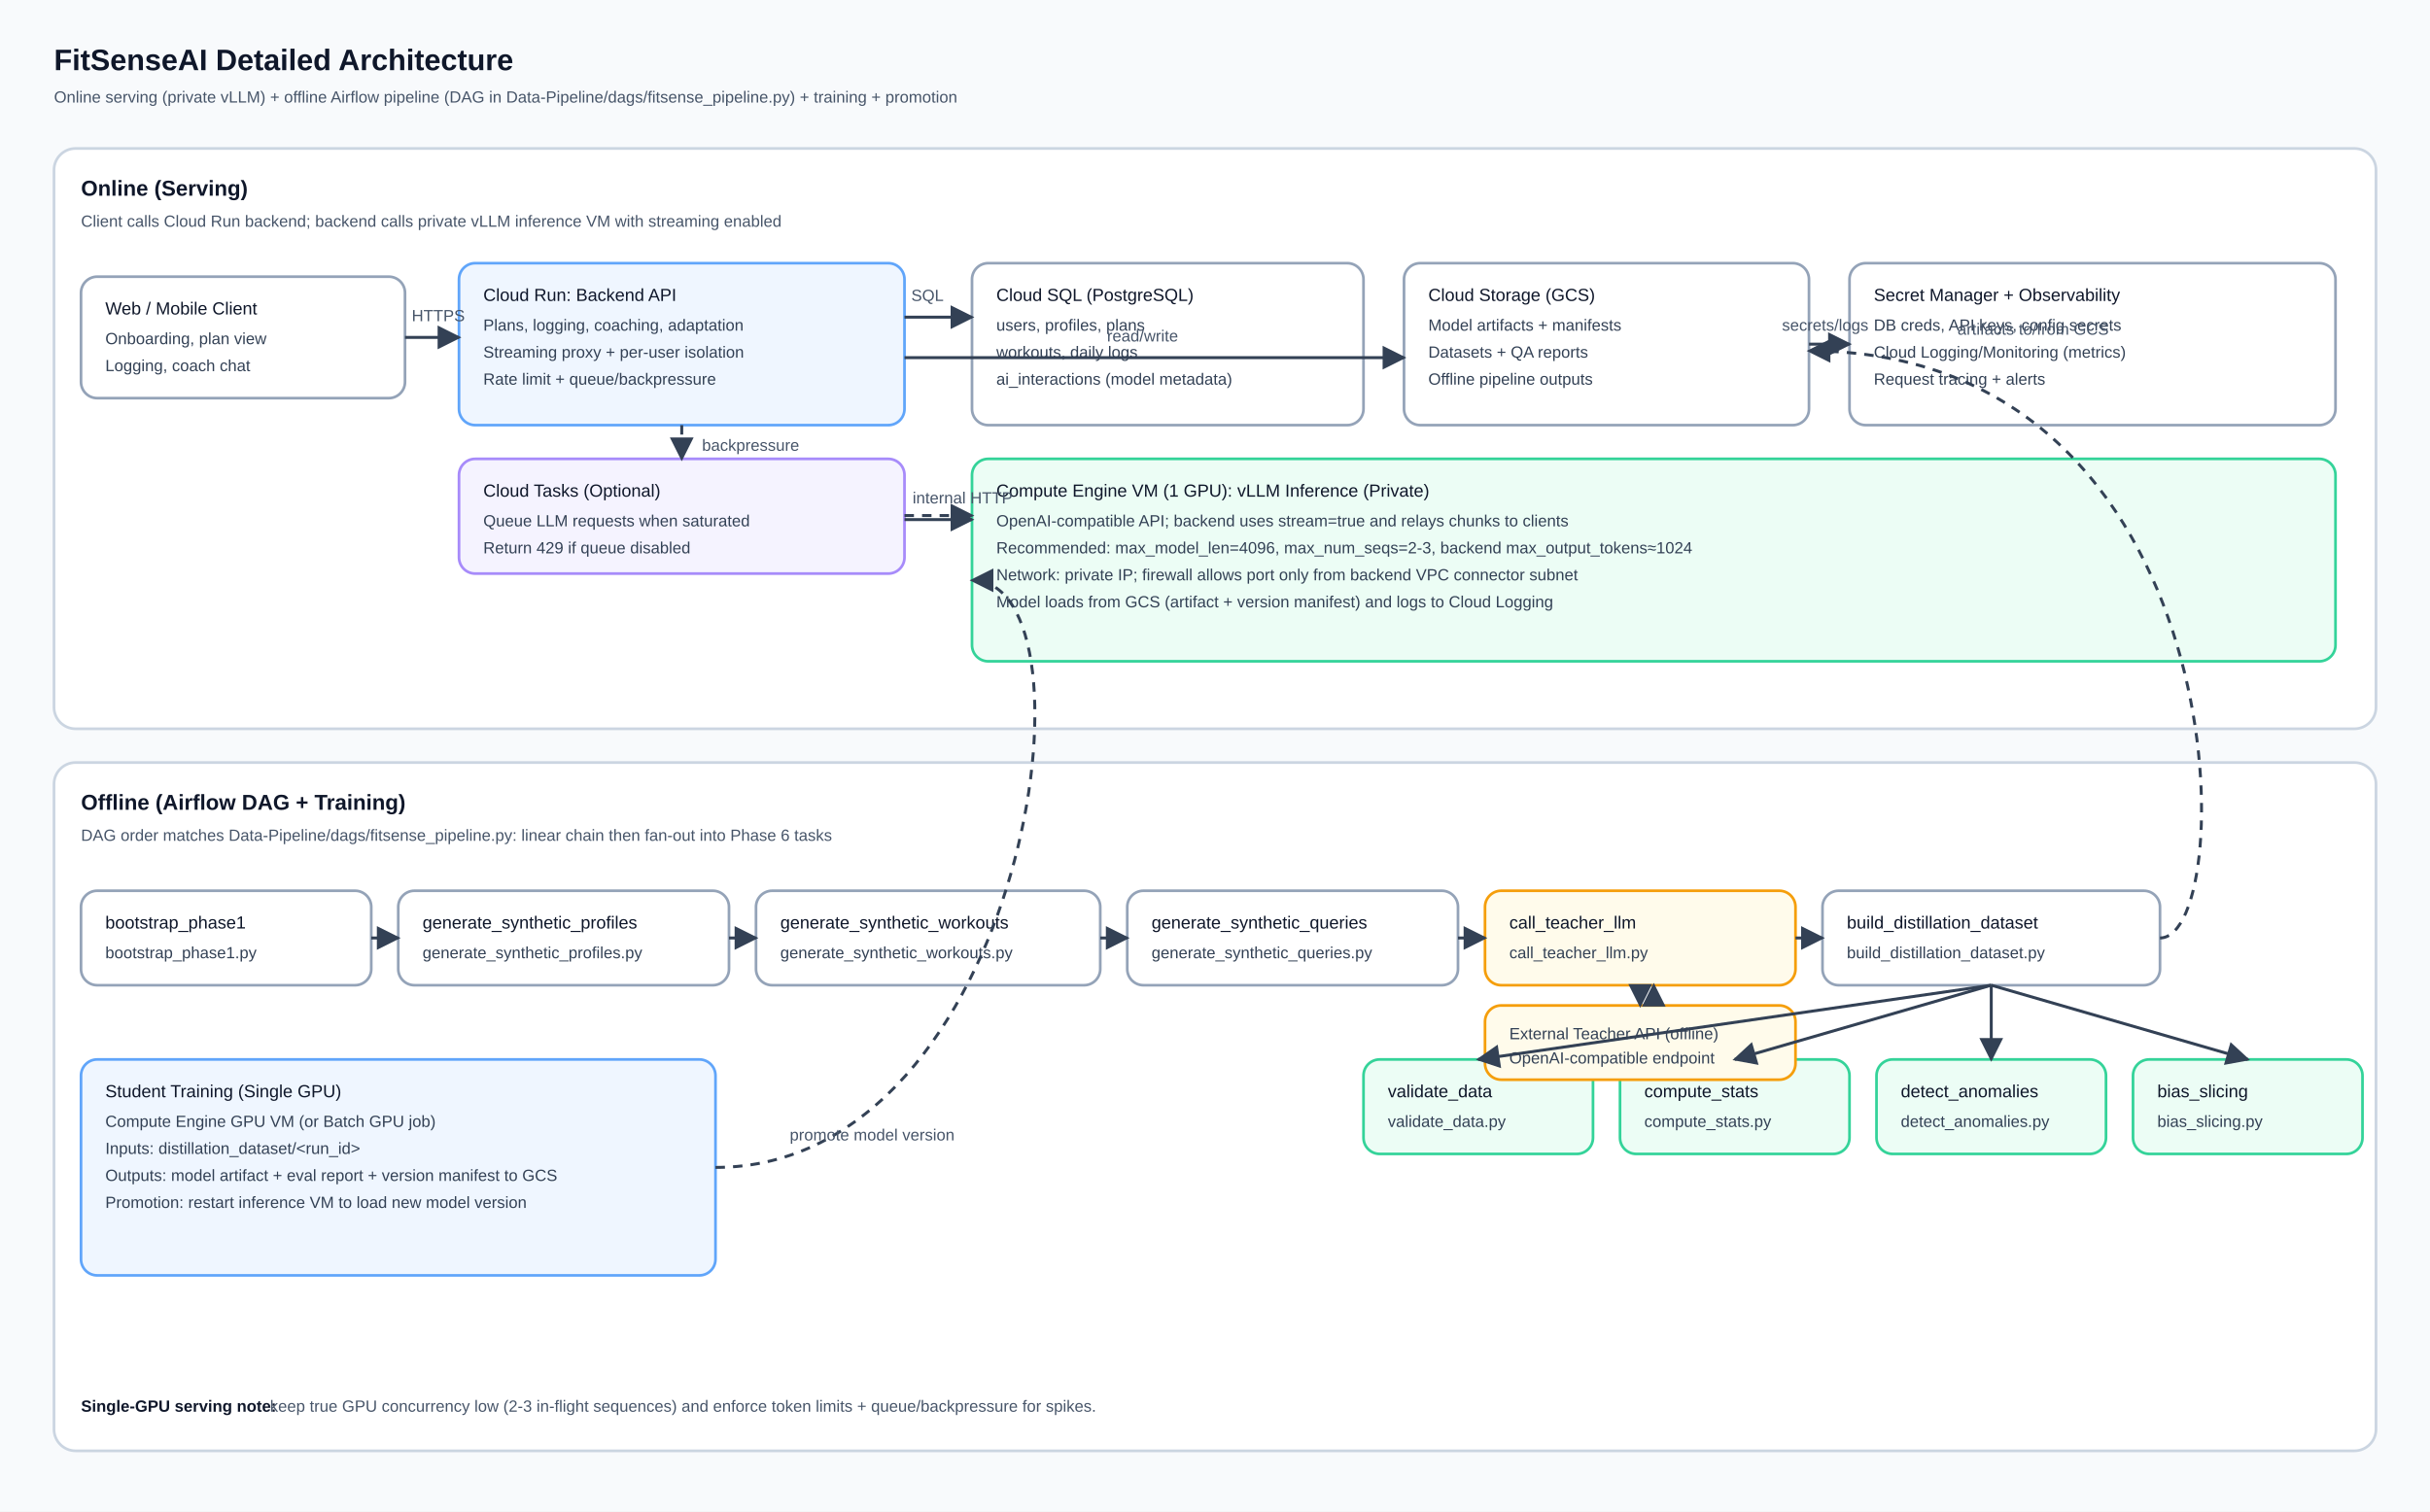
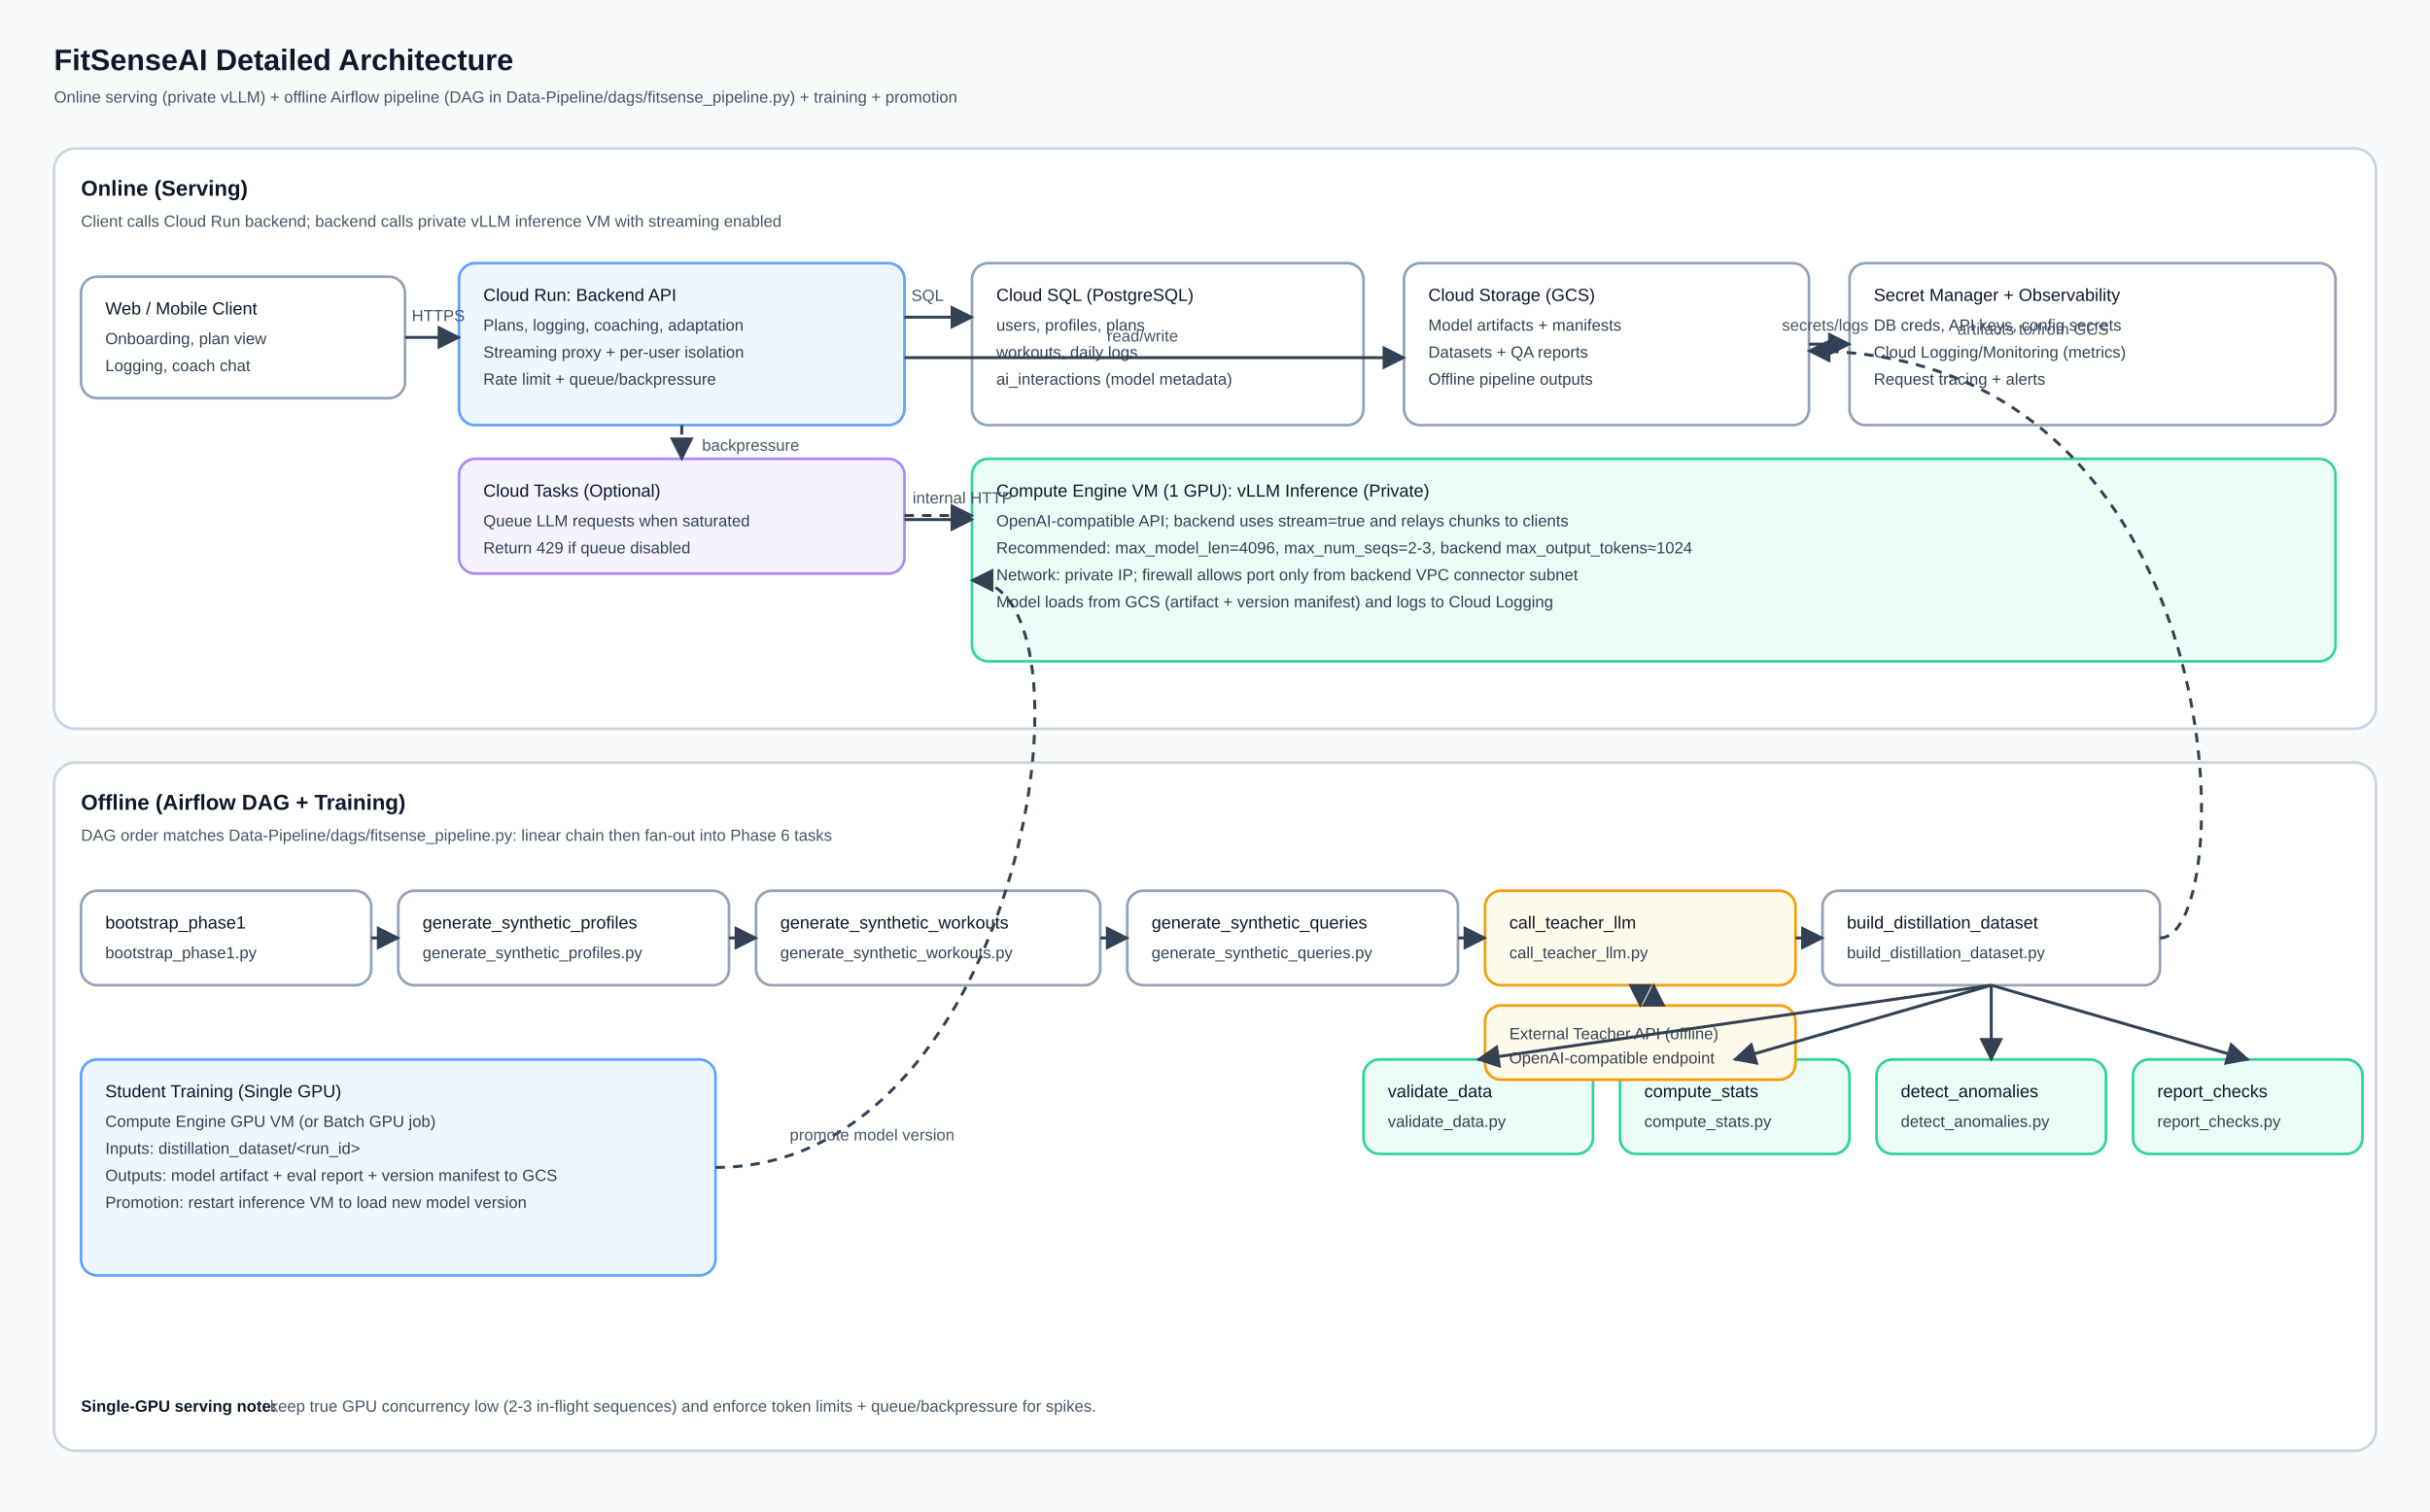
<svg xmlns="http://www.w3.org/2000/svg" width="1800" height="1120" viewBox="0 0 1800 1120">
  <defs>
    <style>
      .bg { fill: #f8fafc; }
      .panel { fill: #ffffff; stroke: #cbd5e1; stroke-width: 2; rx: 16; }
      .panel2 { fill: #ffffff; stroke: #cbd5e1; stroke-width: 2; rx: 16; }
      .box { fill: #ffffff; stroke: #94a3b8; stroke-width: 2; rx: 12; }
      .box-blue { fill: #eff6ff; stroke: #60a5fa; stroke-width: 2; rx: 12; }
      .box-green { fill: #ecfdf5; stroke: #34d399; stroke-width: 2; rx: 12; }
      .box-amber { fill: #fffbeb; stroke: #f59e0b; stroke-width: 2; rx: 12; }
      .box-purple { fill: #f5f3ff; stroke: #a78bfa; stroke-width: 2; rx: 12; }
      .title { fill: #0f172a; font-family: Arial, sans-serif; font-weight: 700; font-size: 22px; }
      .h { fill: #0f172a; font-family: Arial, sans-serif; font-weight: 700; font-size: 16px; }
      .t { fill: #0f172a; font-family: Arial, sans-serif; font-size: 13px; }
      .small { fill: #334155; font-family: Arial, sans-serif; font-size: 12px; }
      .muted { fill: #475569; font-family: Arial, sans-serif; font-size: 12px; }
      .line { stroke: #334155; stroke-width: 2.2; fill: none; }
      .line-dash { stroke: #334155; stroke-width: 2.2; fill: none; stroke-dasharray: 7 6; }
      .note { fill: #0f172a; font-family: Arial, sans-serif; font-weight: 700; font-size: 12px; }
    </style>
    <marker id="arrow" viewBox="0 0 10 10" refX="9" refY="5" markerWidth="8" markerHeight="8" orient="auto-start-reverse">
      <path d="M 0 0 L 10 5 L 0 10 z" fill="#334155" />
    </marker>
  </defs>
  <rect class="bg" x="0" y="0" width="1800" height="1120" />
  <text class="title" x="40" y="52">FitSenseAI Detailed Architecture</text>
-   <text class="muted" x="40" y="76">Online serving (private vLLM) + offline Airflow pipeline (DAG in Data-Pipeline/dags/fitsense_pipeline.py) + training + promotion</text>
+   <text class="muted" x="40" y="76">Online serving (private vLLM) + offline Airflow pipeline (DAG in
+     Data-Pipeline/dags/fitsense_pipeline.py) + training + promotion</text>
  <rect class="panel" x="40" y="110" width="1720" height="430" />
  <text class="h" x="60" y="145">Online (Serving)</text>
-   <text class="muted" x="60" y="168">Client calls Cloud Run backend; backend calls private vLLM inference VM with streaming enabled</text>
+   <text class="muted" x="60" y="168">Client calls Cloud Run backend; backend calls private vLLM
+     inference VM with streaming enabled</text>
  <rect class="box" x="60" y="205" width="240" height="90" />
  <text class="t" x="78" y="233">Web / Mobile Client</text>
  <text class="small" x="78" y="255">Onboarding, plan view</text>
  <text class="small" x="78" y="275">Logging, coach chat</text>
  <rect class="box-blue" x="340" y="195" width="330" height="120" />
  <text class="t" x="358" y="223">Cloud Run: Backend API</text>
  <text class="small" x="358" y="245">Plans, logging, coaching, adaptation</text>
  <text class="small" x="358" y="265">Streaming proxy + per-user isolation</text>
  <text class="small" x="358" y="285">Rate limit + queue/backpressure</text>
  <rect class="box" x="720" y="195" width="290" height="120" />
  <text class="t" x="738" y="223">Cloud SQL (PostgreSQL)</text>
  <text class="small" x="738" y="245">users, profiles, plans</text>
  <text class="small" x="738" y="265">workouts, daily logs</text>
  <text class="small" x="738" y="285">ai_interactions (model metadata)</text>
  <rect class="box" x="1040" y="195" width="300" height="120" />
  <text class="t" x="1058" y="223">Cloud Storage (GCS)</text>
  <text class="small" x="1058" y="245">Model artifacts + manifests</text>
  <text class="small" x="1058" y="265">Datasets + QA reports</text>
  <text class="small" x="1058" y="285">Offline pipeline outputs</text>
  <rect class="box" x="1370" y="195" width="360" height="120" />
  <text class="t" x="1388" y="223">Secret Manager + Observability</text>
  <text class="small" x="1388" y="245">DB creds, API keys, config secrets</text>
  <text class="small" x="1388" y="265">Cloud Logging/Monitoring (metrics)</text>
  <text class="small" x="1388" y="285">Request tracing + alerts</text>
  <rect class="box-purple" x="340" y="340" width="330" height="85" />
  <text class="t" x="358" y="368">Cloud Tasks (Optional)</text>
  <text class="small" x="358" y="390">Queue LLM requests when saturated</text>
  <text class="small" x="358" y="410">Return 429 if queue disabled</text>
  <rect class="box-green" x="720" y="340" width="1010" height="150" />
  <text class="t" x="738" y="368">Compute Engine VM (1 GPU): vLLM Inference (Private)</text>
-   <text class="small" x="738" y="390">OpenAI-compatible API; backend uses stream=true and relays chunks to clients</text>
-   <text class="small" x="738" y="410">Recommended: max_model_len=4096, max_num_seqs=2-3, backend max_output_tokens≈1024</text>
-   <text class="small" x="738" y="430">Network: private IP; firewall allows port only from backend VPC connector subnet</text>
-   <text class="small" x="738" y="450">Model loads from GCS (artifact + version manifest) and logs to Cloud Logging</text>
+   <text class="small" x="738" y="390">OpenAI-compatible API; backend uses stream=true and relays
+     chunks to clients</text>
+   <text class="small" x="738" y="410">Recommended: max_model_len=4096, max_num_seqs=2-3, backend
+     max_output_tokens≈1024</text>
+   <text class="small" x="738" y="430">Network: private IP; firewall allows port only from backend
+     VPC connector subnet</text>
+   <text class="small" x="738" y="450">Model loads from GCS (artifact + version manifest) and logs to
+     Cloud Logging</text>
  <path class="line" marker-end="url(#arrow)" d="M 300 250 L 340 250" />
  <text class="muted" x="305" y="238">HTTPS</text>
  <path class="line" marker-end="url(#arrow)" d="M 670 235 L 720 235" />
  <text class="muted" x="675" y="223">SQL</text>
  <path class="line" marker-end="url(#arrow)" d="M 670 265 L 1040 265" />
  <text class="muted" x="820" y="253">read/write</text>
  <path class="line" marker-end="url(#arrow)" d="M 670 385 L 720 385" />
  <text class="muted" x="676" y="373">internal HTTP</text>
  <path class="line-dash" marker-end="url(#arrow)" d="M 505 315 L 505 340" />
  <text class="muted" x="520" y="334">backpressure</text>
  <path class="line-dash" marker-end="url(#arrow)" d="M 670 382 L 720 382" />
  <path class="line" marker-end="url(#arrow)" d="M 1340 255 L 1370 255" />
  <text class="muted" x="1320" y="245">secrets/logs</text>
  <rect class="panel2" x="40" y="565" width="1720" height="510" />
  <text class="h" x="60" y="600">Offline (Airflow DAG + Training)</text>
-   <text class="muted" x="60" y="623">DAG order matches Data-Pipeline/dags/fitsense_pipeline.py: linear chain then fan-out into Phase 6 tasks</text>
+   <text class="muted" x="60" y="623">DAG order matches Data-Pipeline/dags/fitsense_pipeline.py:
+     linear chain then fan-out into Phase 6 tasks</text>
  <rect class="box" x="60" y="660" width="215" height="70" />
  <text class="t" x="78" y="688">bootstrap_phase1</text>
  <text class="small" x="78" y="710">bootstrap_phase1.py</text>
  <rect class="box" x="295" y="660" width="245" height="70" />
  <text class="t" x="313" y="688">generate_synthetic_profiles</text>
  <text class="small" x="313" y="710">generate_synthetic_profiles.py</text>
  <rect class="box" x="560" y="660" width="255" height="70" />
  <text class="t" x="578" y="688">generate_synthetic_workouts</text>
  <text class="small" x="578" y="710">generate_synthetic_workouts.py</text>
  <rect class="box" x="835" y="660" width="245" height="70" />
  <text class="t" x="853" y="688">generate_synthetic_queries</text>
  <text class="small" x="853" y="710">generate_synthetic_queries.py</text>
  <rect class="box-amber" x="1100" y="660" width="230" height="70" />
  <text class="t" x="1118" y="688">call_teacher_llm</text>
  <text class="small" x="1118" y="710">call_teacher_llm.py</text>
  <rect class="box" x="1350" y="660" width="250" height="70" />
  <text class="t" x="1368" y="688">build_distillation_dataset</text>
  <text class="small" x="1368" y="710">build_distillation_dataset.py</text>
  <rect class="box-green" x="1010" y="785" width="170" height="70" />
  <text class="t" x="1028" y="813">validate_data</text>
  <text class="small" x="1028" y="835">validate_data.py</text>
  <rect class="box-green" x="1200" y="785" width="170" height="70" />
  <text class="t" x="1218" y="813">compute_stats</text>
  <text class="small" x="1218" y="835">compute_stats.py</text>
  <rect class="box-green" x="1390" y="785" width="170" height="70" />
  <text class="t" x="1408" y="813">detect_anomalies</text>
  <text class="small" x="1408" y="835">detect_anomalies.py</text>
  <rect class="box-green" x="1580" y="785" width="170" height="70" />
-   <text class="t" x="1598" y="813">bias_slicing</text>
-   <text class="small" x="1598" y="835">bias_slicing.py</text>
+   <text class="t" x="1598" y="813">report_checks</text>
+   <text class="small" x="1598" y="835">report_checks.py</text>
  <rect class="box-amber" x="1100" y="745" width="230" height="55" />
  <text class="small" x="1118" y="770">External Teacher API (offline)</text>
  <text class="small" x="1118" y="788">OpenAI-compatible endpoint</text>
  <rect class="box-blue" x="60" y="785" width="470" height="160" />
  <text class="t" x="78" y="813">Student Training (Single GPU)</text>
  <text class="small" x="78" y="835">Compute Engine GPU VM (or Batch GPU job)</text>
  <text class="small" x="78" y="855">Inputs: distillation_dataset/&lt;run_id&gt;</text>
  <text class="small" x="78" y="875">Outputs: model artifact + eval report + version manifest to GCS</text>
  <text class="small" x="78" y="895">Promotion: restart inference VM to load new model version</text>
  <path class="line" marker-end="url(#arrow)" d="M 275 695 L 295 695" />
  <path class="line" marker-end="url(#arrow)" d="M 540 695 L 560 695" />
  <path class="line" marker-end="url(#arrow)" d="M 815 695 L 835 695" />
  <path class="line" marker-end="url(#arrow)" d="M 1080 695 L 1100 695" />
  <path class="line" marker-end="url(#arrow)" d="M 1330 695 L 1350 695" />
  <path class="line-dash" marker-end="url(#arrow)" d="M 1215 730 L 1215 745" />
  <path class="line-dash" marker-end="url(#arrow)" d="M 1225 745 L 1225 730" />
  <path class="line" marker-end="url(#arrow)" d="M 1475 730 L 1095 785" />
  <path class="line" marker-end="url(#arrow)" d="M 1475 730 L 1285 785" />
  <path class="line" marker-end="url(#arrow)" d="M 1475 730 L 1475 785" />
  <path class="line" marker-end="url(#arrow)" d="M 1475 730 L 1665 785" />
  <path class="line-dash" marker-end="url(#arrow)" d="M 1600 695 C 1660 695, 1660 260, 1340 260" />
  <text class="muted" x="1450" y="248">artifacts to/from GCS</text>
  <path class="line-dash" marker-end="url(#arrow)" d="M 530 865 C 760 865, 820 430, 720 430" />
  <text class="muted" x="585" y="845">promote model version</text>
  <text class="note" x="60" y="1046">Single-GPU serving note:</text>
-   <text class="muted" x="200" y="1046">keep true GPU concurrency low (2-3 in-flight sequences) and enforce token limits + queue/backpressure for spikes.</text>
+   <text class="muted" x="200" y="1046">keep true GPU concurrency low (2-3 in-flight sequences) and
+     enforce token limits + queue/backpressure for spikes.</text>
</svg>
